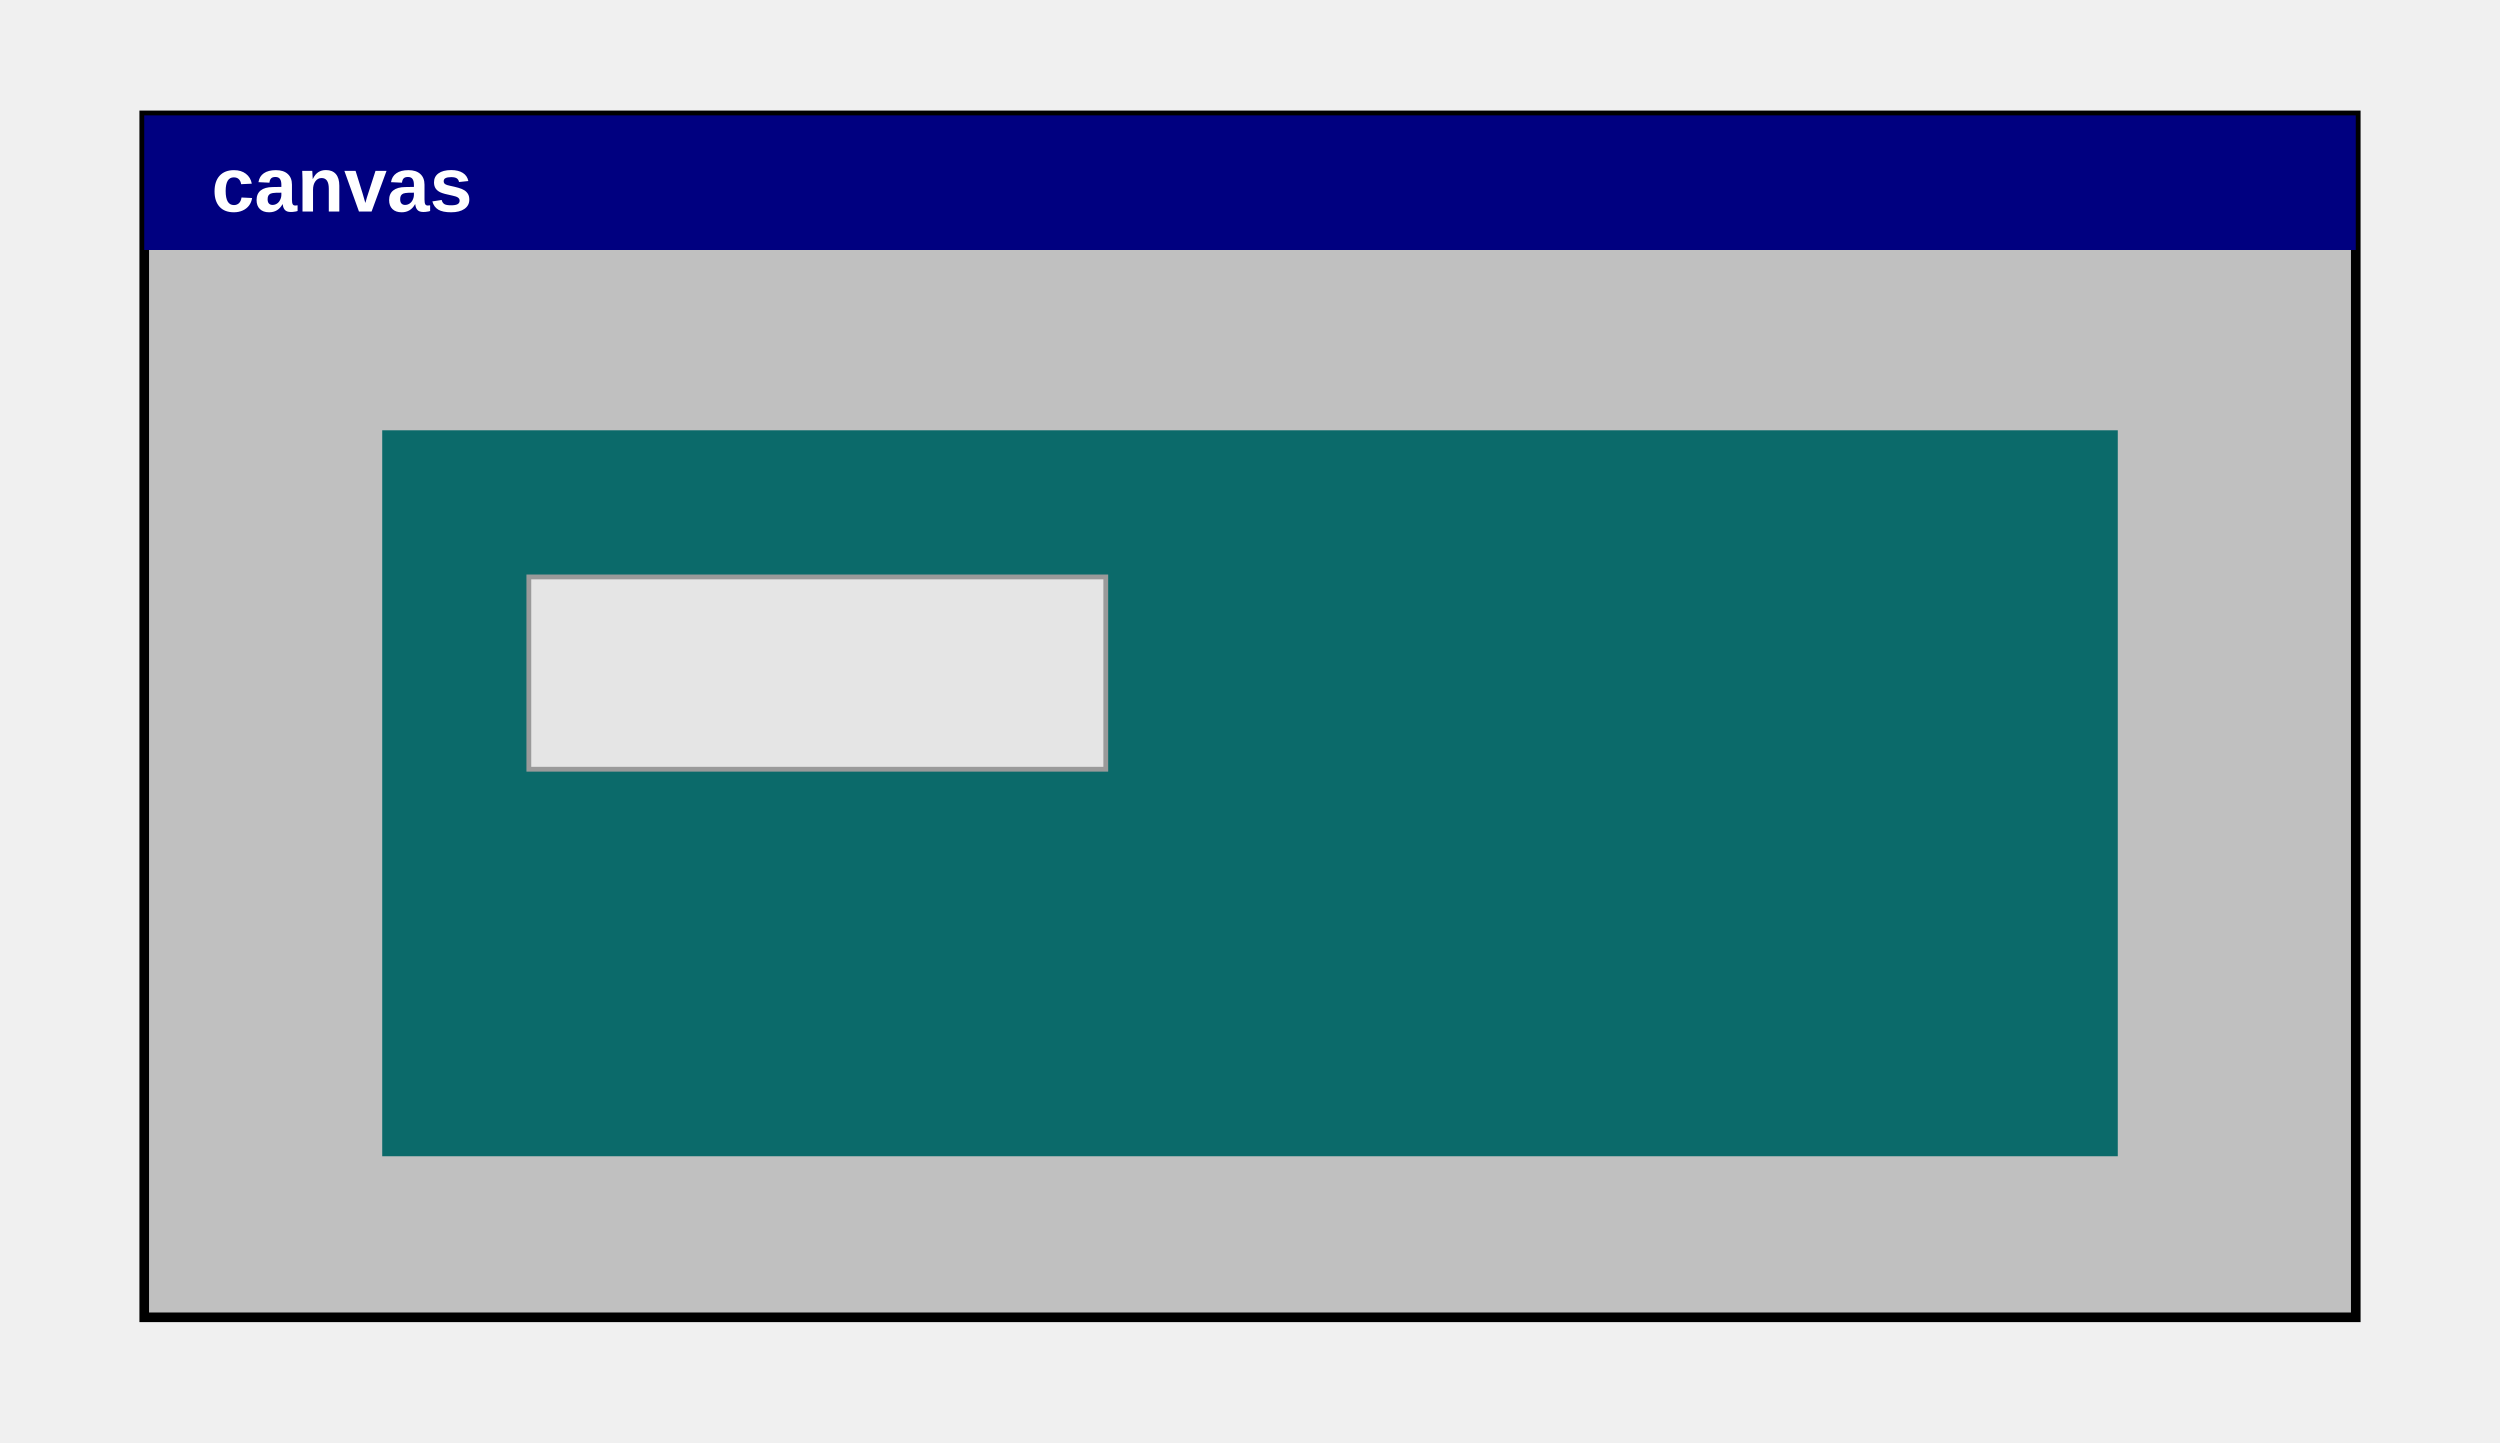
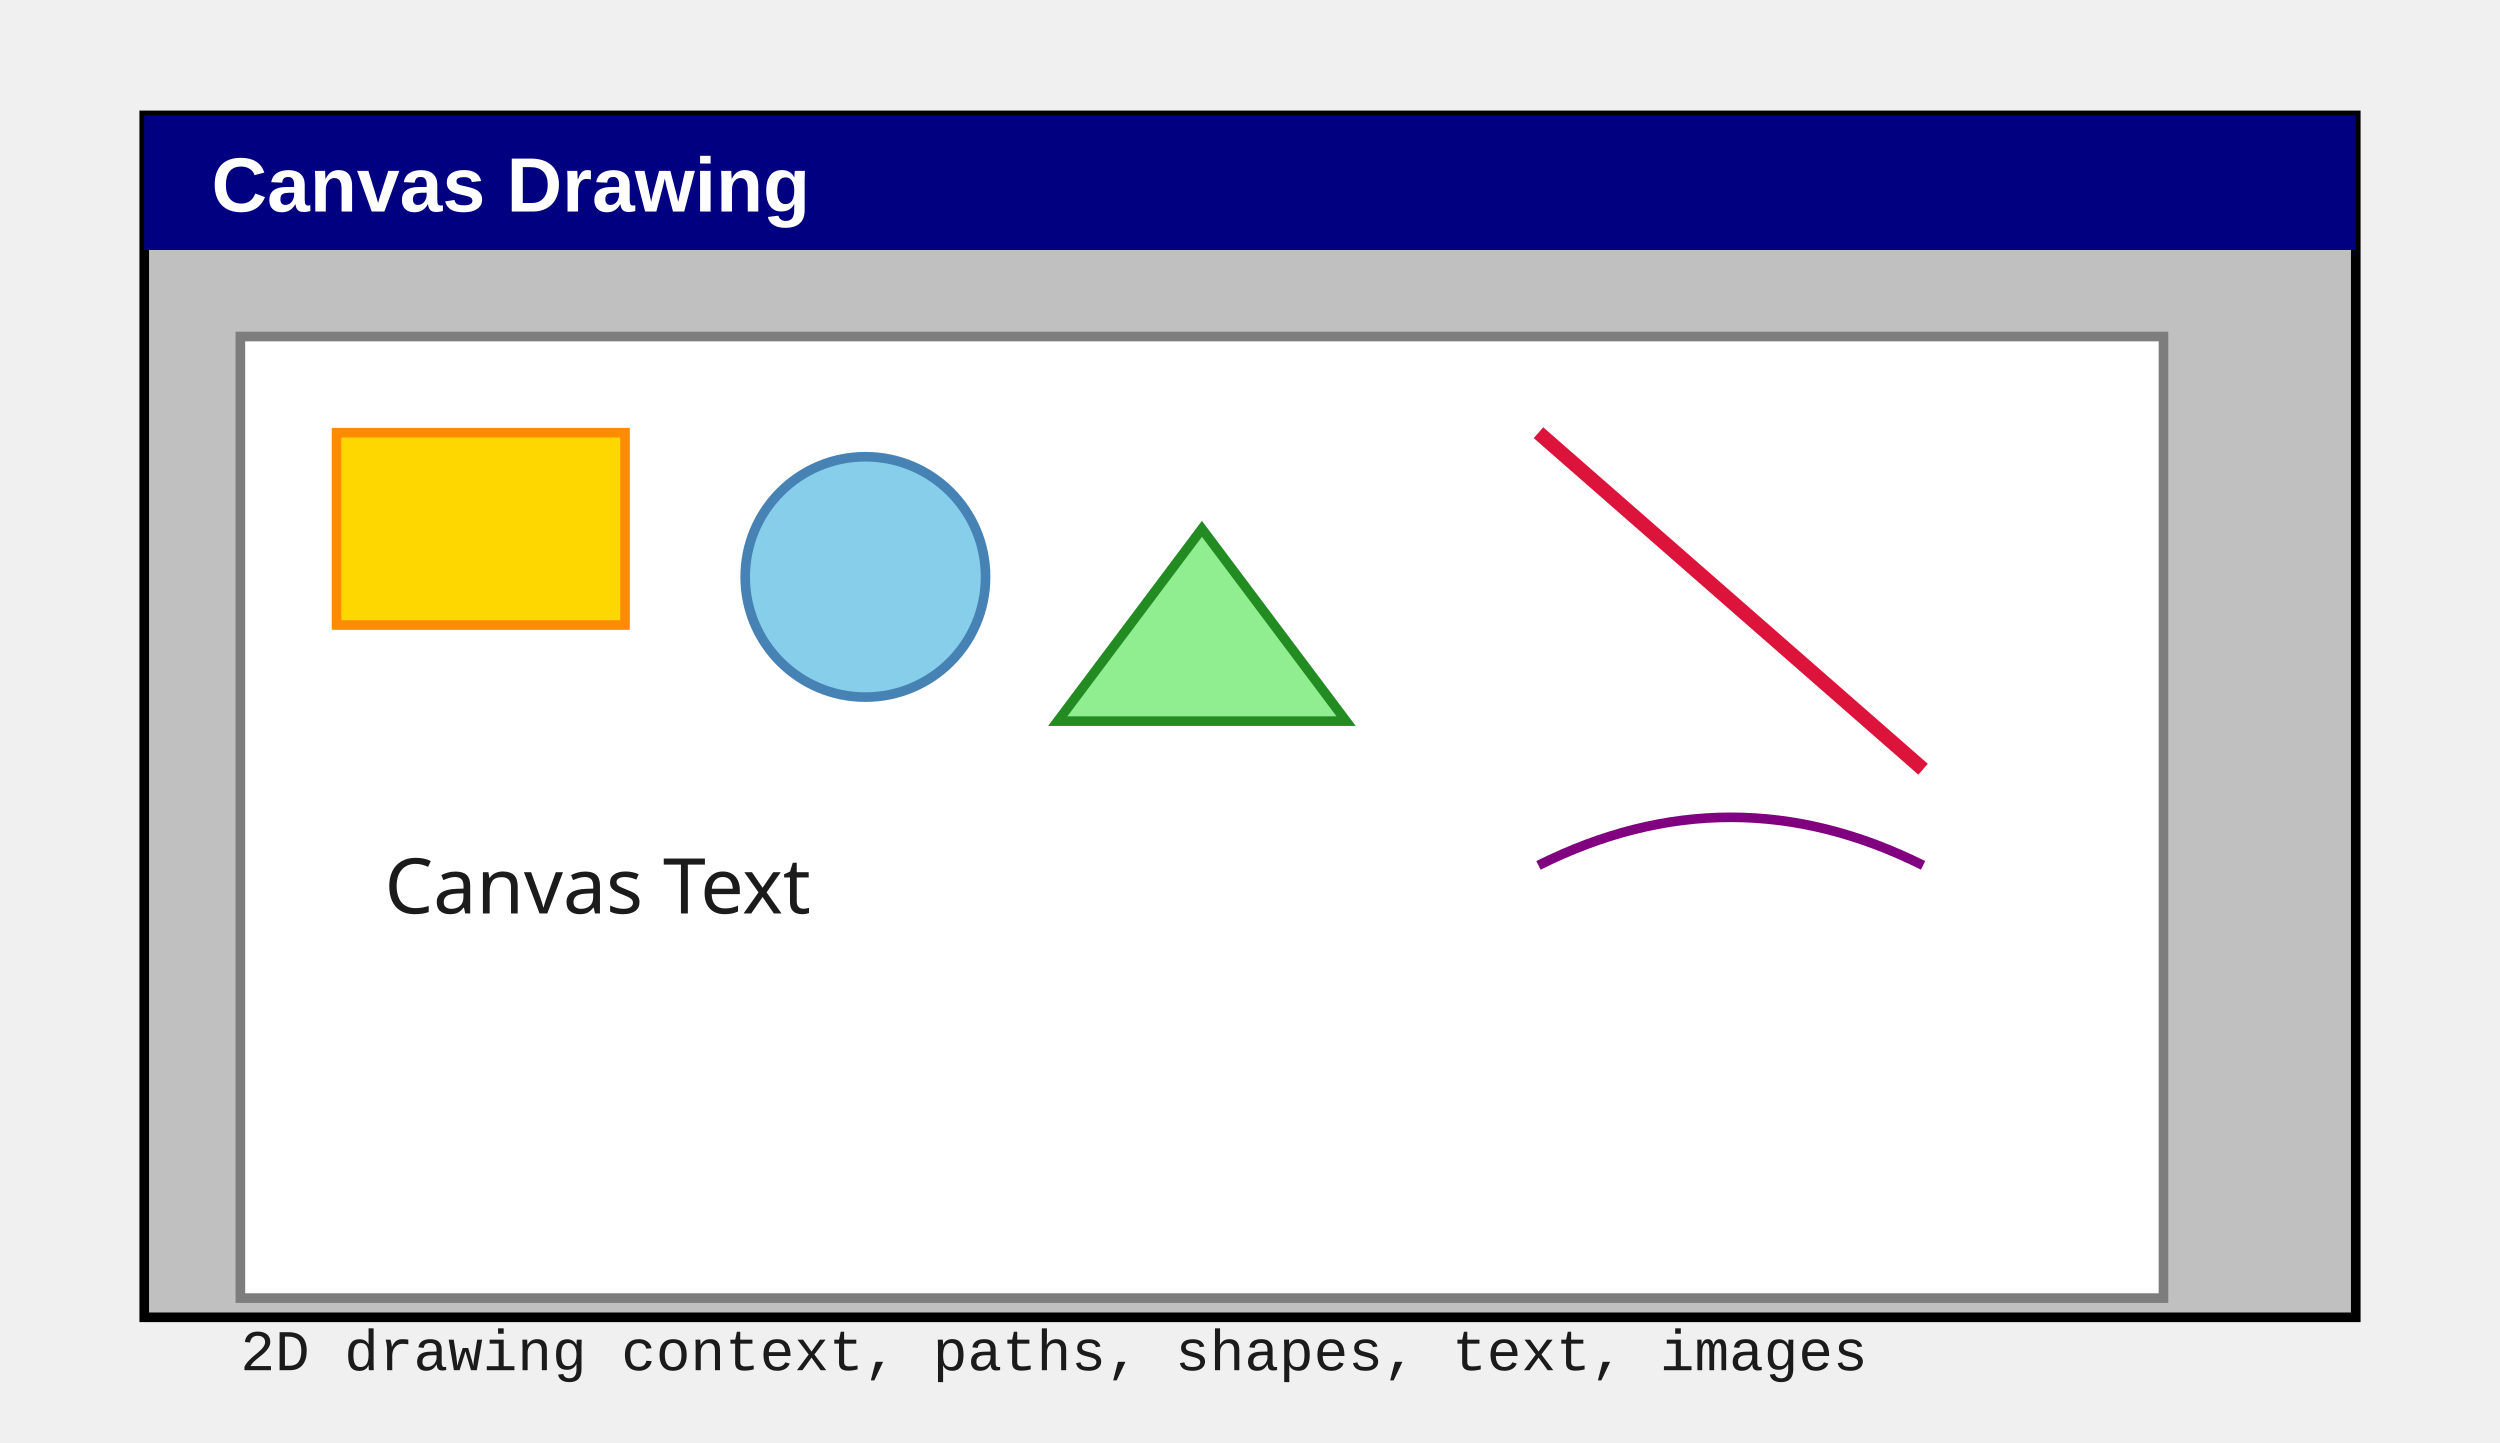
<svg xmlns="http://www.w3.org/2000/svg" width="520" height="300" viewBox="0 0 520 300">
  <defs>
    <style>
      .title { font: 600 16px 'Segoe UI', Arial, sans-serif; fill: #ffffff; }
      .text { font: 14px 'Segoe UI', Arial, sans-serif; fill: #1b1b1b; }
      .muted { font: 12px 'Segoe UI', Arial, sans-serif; fill: #5a5a5a; }
      .window { fill: #c0c0c0; stroke: #000; stroke-width: 2; }
      .titlebar { fill: #000080; }
      .panel { fill: #ededed; stroke: #9a9a9a; stroke-width: 1; }
      .inset { fill: #ffffff; stroke: #7d7d7d; stroke-width: 1; }
      .button { fill: #d7d7d7; stroke: #7d7d7d; stroke-width: 1; }
      .status { fill: #d6d6d6; stroke: #8a8a8a; stroke-width: 1; }
      .menu { fill: #e6e6e6; stroke: #9a9a9a; stroke-width: 1; }
      .accent { fill: #000080; }
    </style>
  </defs>
  <rect x="30" y="24" width="460" height="250" class="window" />
  <rect x="30" y="24" width="460" height="28" class="titlebar" />
-   <text x="44" y="44" class="title">canvas</text>
-   <rect x="80" y="90" width="360" height="150" fill="#0b6a6a" stroke="#0b6a6a" />
-   <rect x="110" y="120" width="120" height="40" fill="#e5e5e5" stroke="#9a9a9a" />
+   <text x="44" y="44" class="title">Canvas Drawing</text>
+   <rect x="50" y="70" width="400" height="200" fill="#ffffff" stroke="#7d7d7d" stroke-width="2" />
+   <rect x="70" y="90" width="60" height="40" fill="#ffd700" stroke="#ff8c00" stroke-width="2" />
+   <circle cx="180" cy="120" r="25" fill="#87ceeb" stroke="#4682b4" stroke-width="2" />
+   <path d="M 250 110 L 280 150 L 220 150 Z" fill="#90ee90" stroke="#228b22" stroke-width="2" />
+   <line x1="320" y1="90" x2="400" y2="160" stroke="#dc143c" stroke-width="3" />
+   <text x="80" y="190" style="font: 16px 'Segoe UI'; fill: #1b1b1b;">Canvas Text</text>
+   <path d="M 320 180 Q 360 160, 400 180" fill="none" stroke="#800080" stroke-width="2" />
+   <text x="50" y="285" style="font: 12px 'Courier New'; fill: #1b1b1b;">2D drawing context, paths, shapes, text, images</text>
</svg>
